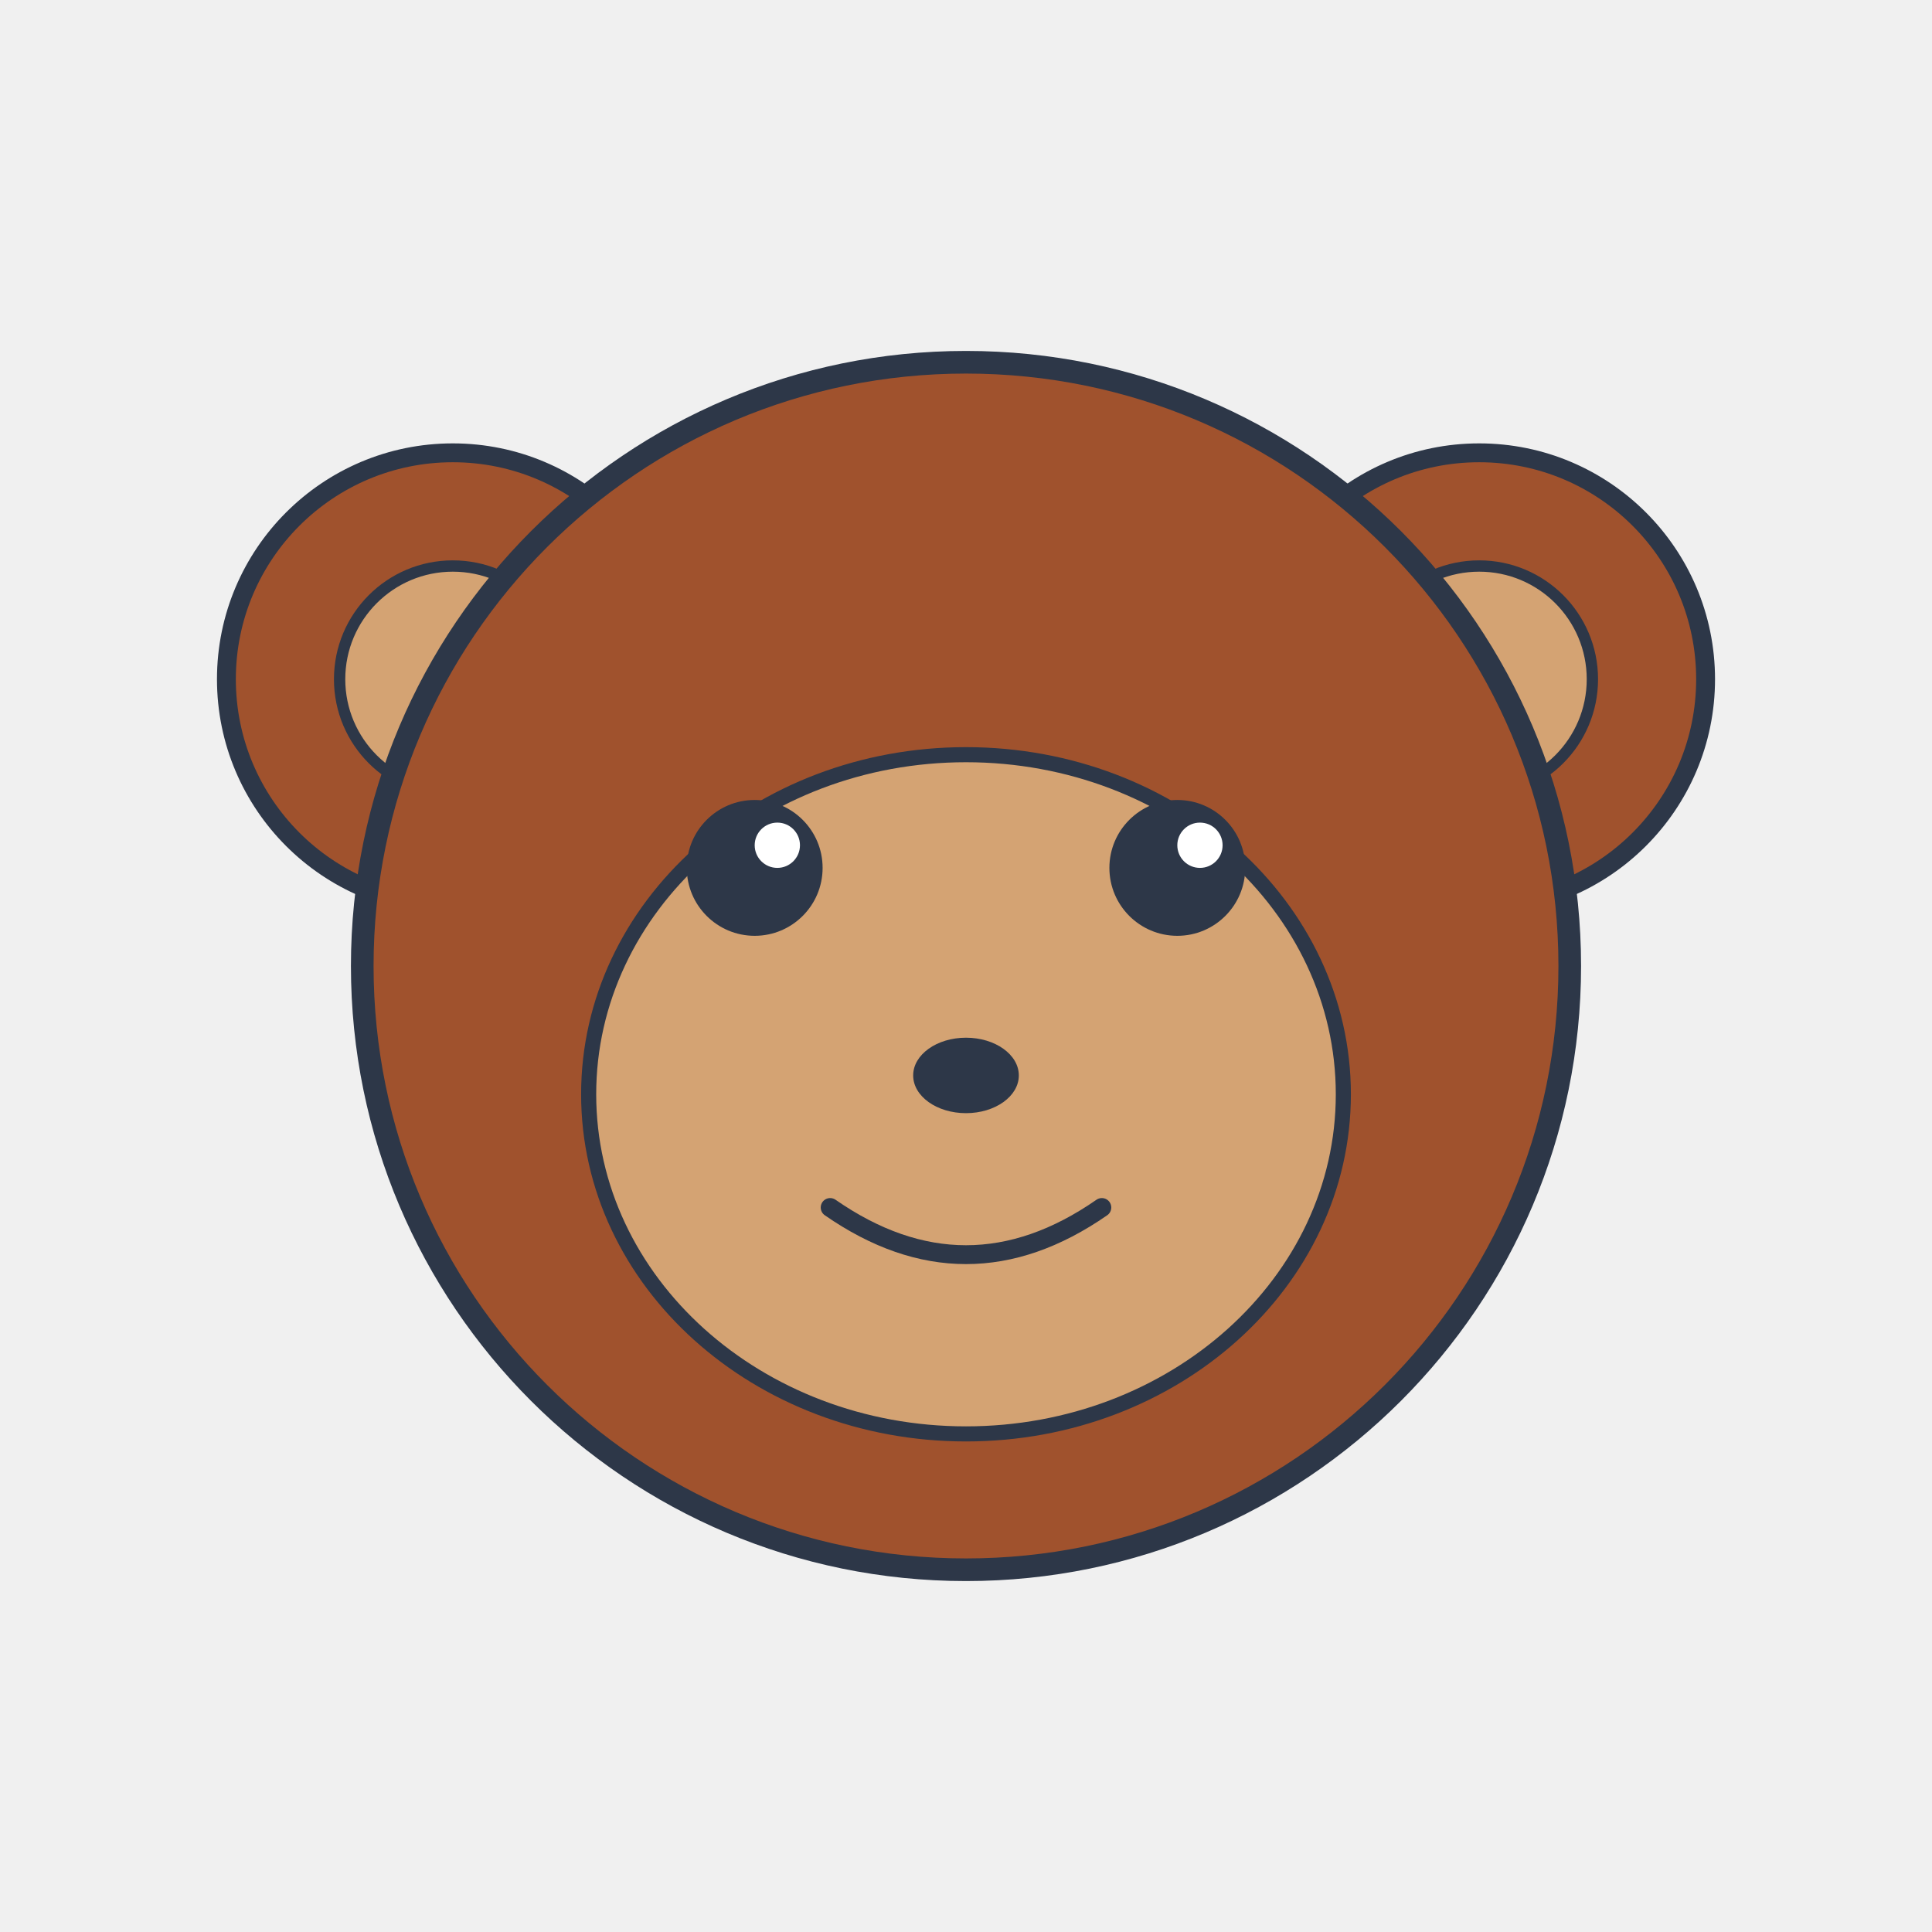
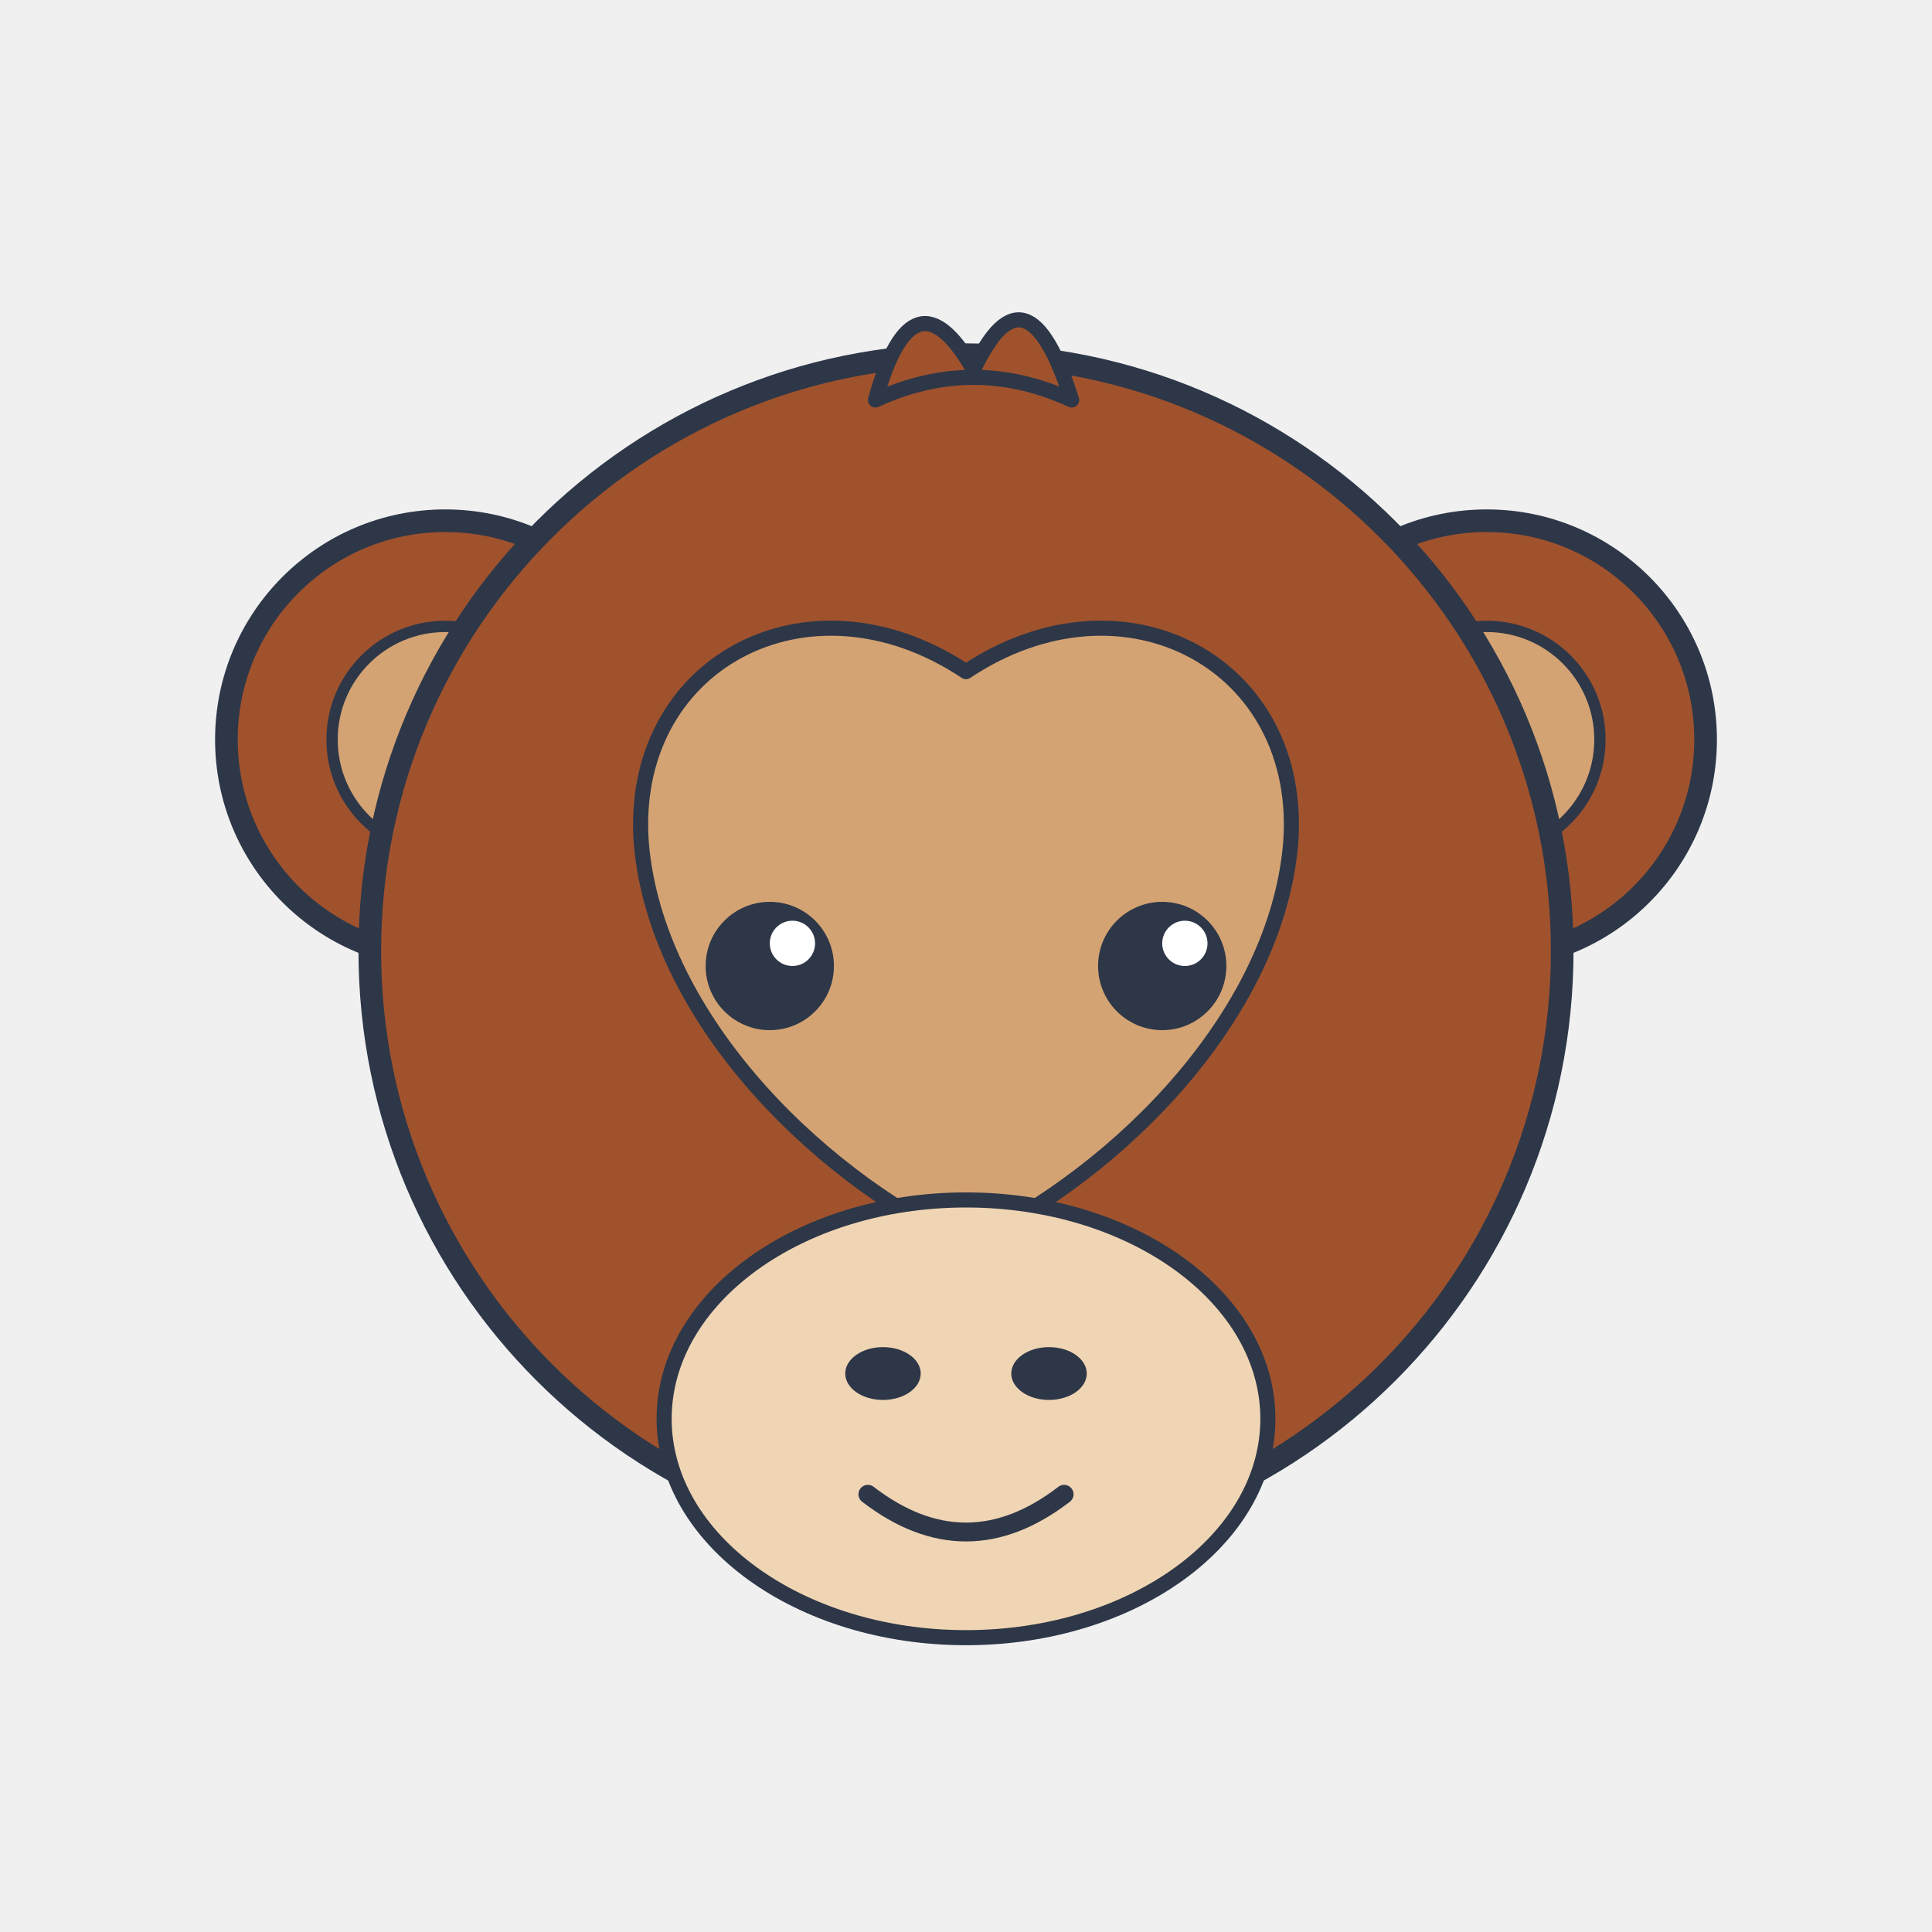
<svg xmlns="http://www.w3.org/2000/svg" viewBox="0 0 512 512">
-   <circle cx="120" cy="180" r="60" fill="#A0522D" stroke="#2D3748" stroke-width="5" />
-   <circle cx="392" cy="180" r="60" fill="#A0522D" stroke="#2D3748" stroke-width="5" />
-   <circle cx="120" cy="180" r="30" fill="#D4A373" stroke="#2D3748" stroke-width="3" />
-   <circle cx="392" cy="180" r="30" fill="#D4A373" stroke="#2D3748" stroke-width="3" />
-   <circle cx="256" cy="256" r="160" fill="#A0522D" stroke="#2D3748" stroke-width="6" />
-   <ellipse cx="256" cy="290" rx="100" ry="90" fill="#D4A373" stroke="#2D3748" stroke-width="4" />
-   <circle cx="200" cy="230" r="18" fill="#2D3748" />
-   <circle cx="312" cy="230" r="18" fill="#2D3748" />
-   <circle cx="206" cy="224" r="6" fill="#FFFFFF" />
-   <circle cx="318" cy="224" r="6" fill="#FFFFFF" />
-   <ellipse cx="256" cy="285" rx="14" ry="10" fill="#2D3748" />
-   <path d="M 220 320 Q 256 345 292 320" fill="none" stroke="#2D3748" stroke-width="5" stroke-linecap="round" />
+   <circle cx="118" cy="196" r="58" fill="#A0522D" stroke="#2D3748" stroke-width="6" />
+   <circle cx="394" cy="196" r="58" fill="#A0522D" stroke="#2D3748" stroke-width="6" />
+   <circle cx="118" cy="196" r="30" fill="#D4A373" stroke="#2D3748" stroke-width="3" />
+   <circle cx="394" cy="196" r="30" fill="#D4A373" stroke="#2D3748" stroke-width="3" />
+   <circle cx="256" cy="252" r="158" fill="#A0522D" stroke="#2D3748" stroke-width="6" />
+   <path d="M 232 106 Q 242 70 258 98 Q 272 68 284 106 Q 258 94 232 106 Z" fill="#A0522D" stroke="#2D3748" stroke-width="4" stroke-linejoin="round" />
+   <path d="M 256 178 C 214 150 166 176 170 224 C 174 268 214 310 256 330            C 298 310 338 268 342 224 C 346 176 298 150 256 178 Z" fill="#D4A373" stroke="#2D3748" stroke-width="4" stroke-linejoin="round" />
+   <ellipse cx="256" cy="376" rx="80" ry="58" fill="#F0D5B4" stroke="#2D3748" stroke-width="4" />
+   <ellipse cx="234" cy="364" rx="10" ry="7" fill="#2D3748" />
+   <ellipse cx="278" cy="364" rx="10" ry="7" fill="#2D3748" />
+   <path d="M 230 396 Q 256 416 282 396" fill="none" stroke="#2D3748" stroke-width="5" stroke-linecap="round" />
+   <circle cx="204" cy="256" r="17" fill="#2D3748" />
+   <circle cx="308" cy="256" r="17" fill="#2D3748" />
+   <circle cx="210" cy="250" r="6" fill="#FFFFFF" />
+   <circle cx="314" cy="250" r="6" fill="#FFFFFF" />
</svg>
